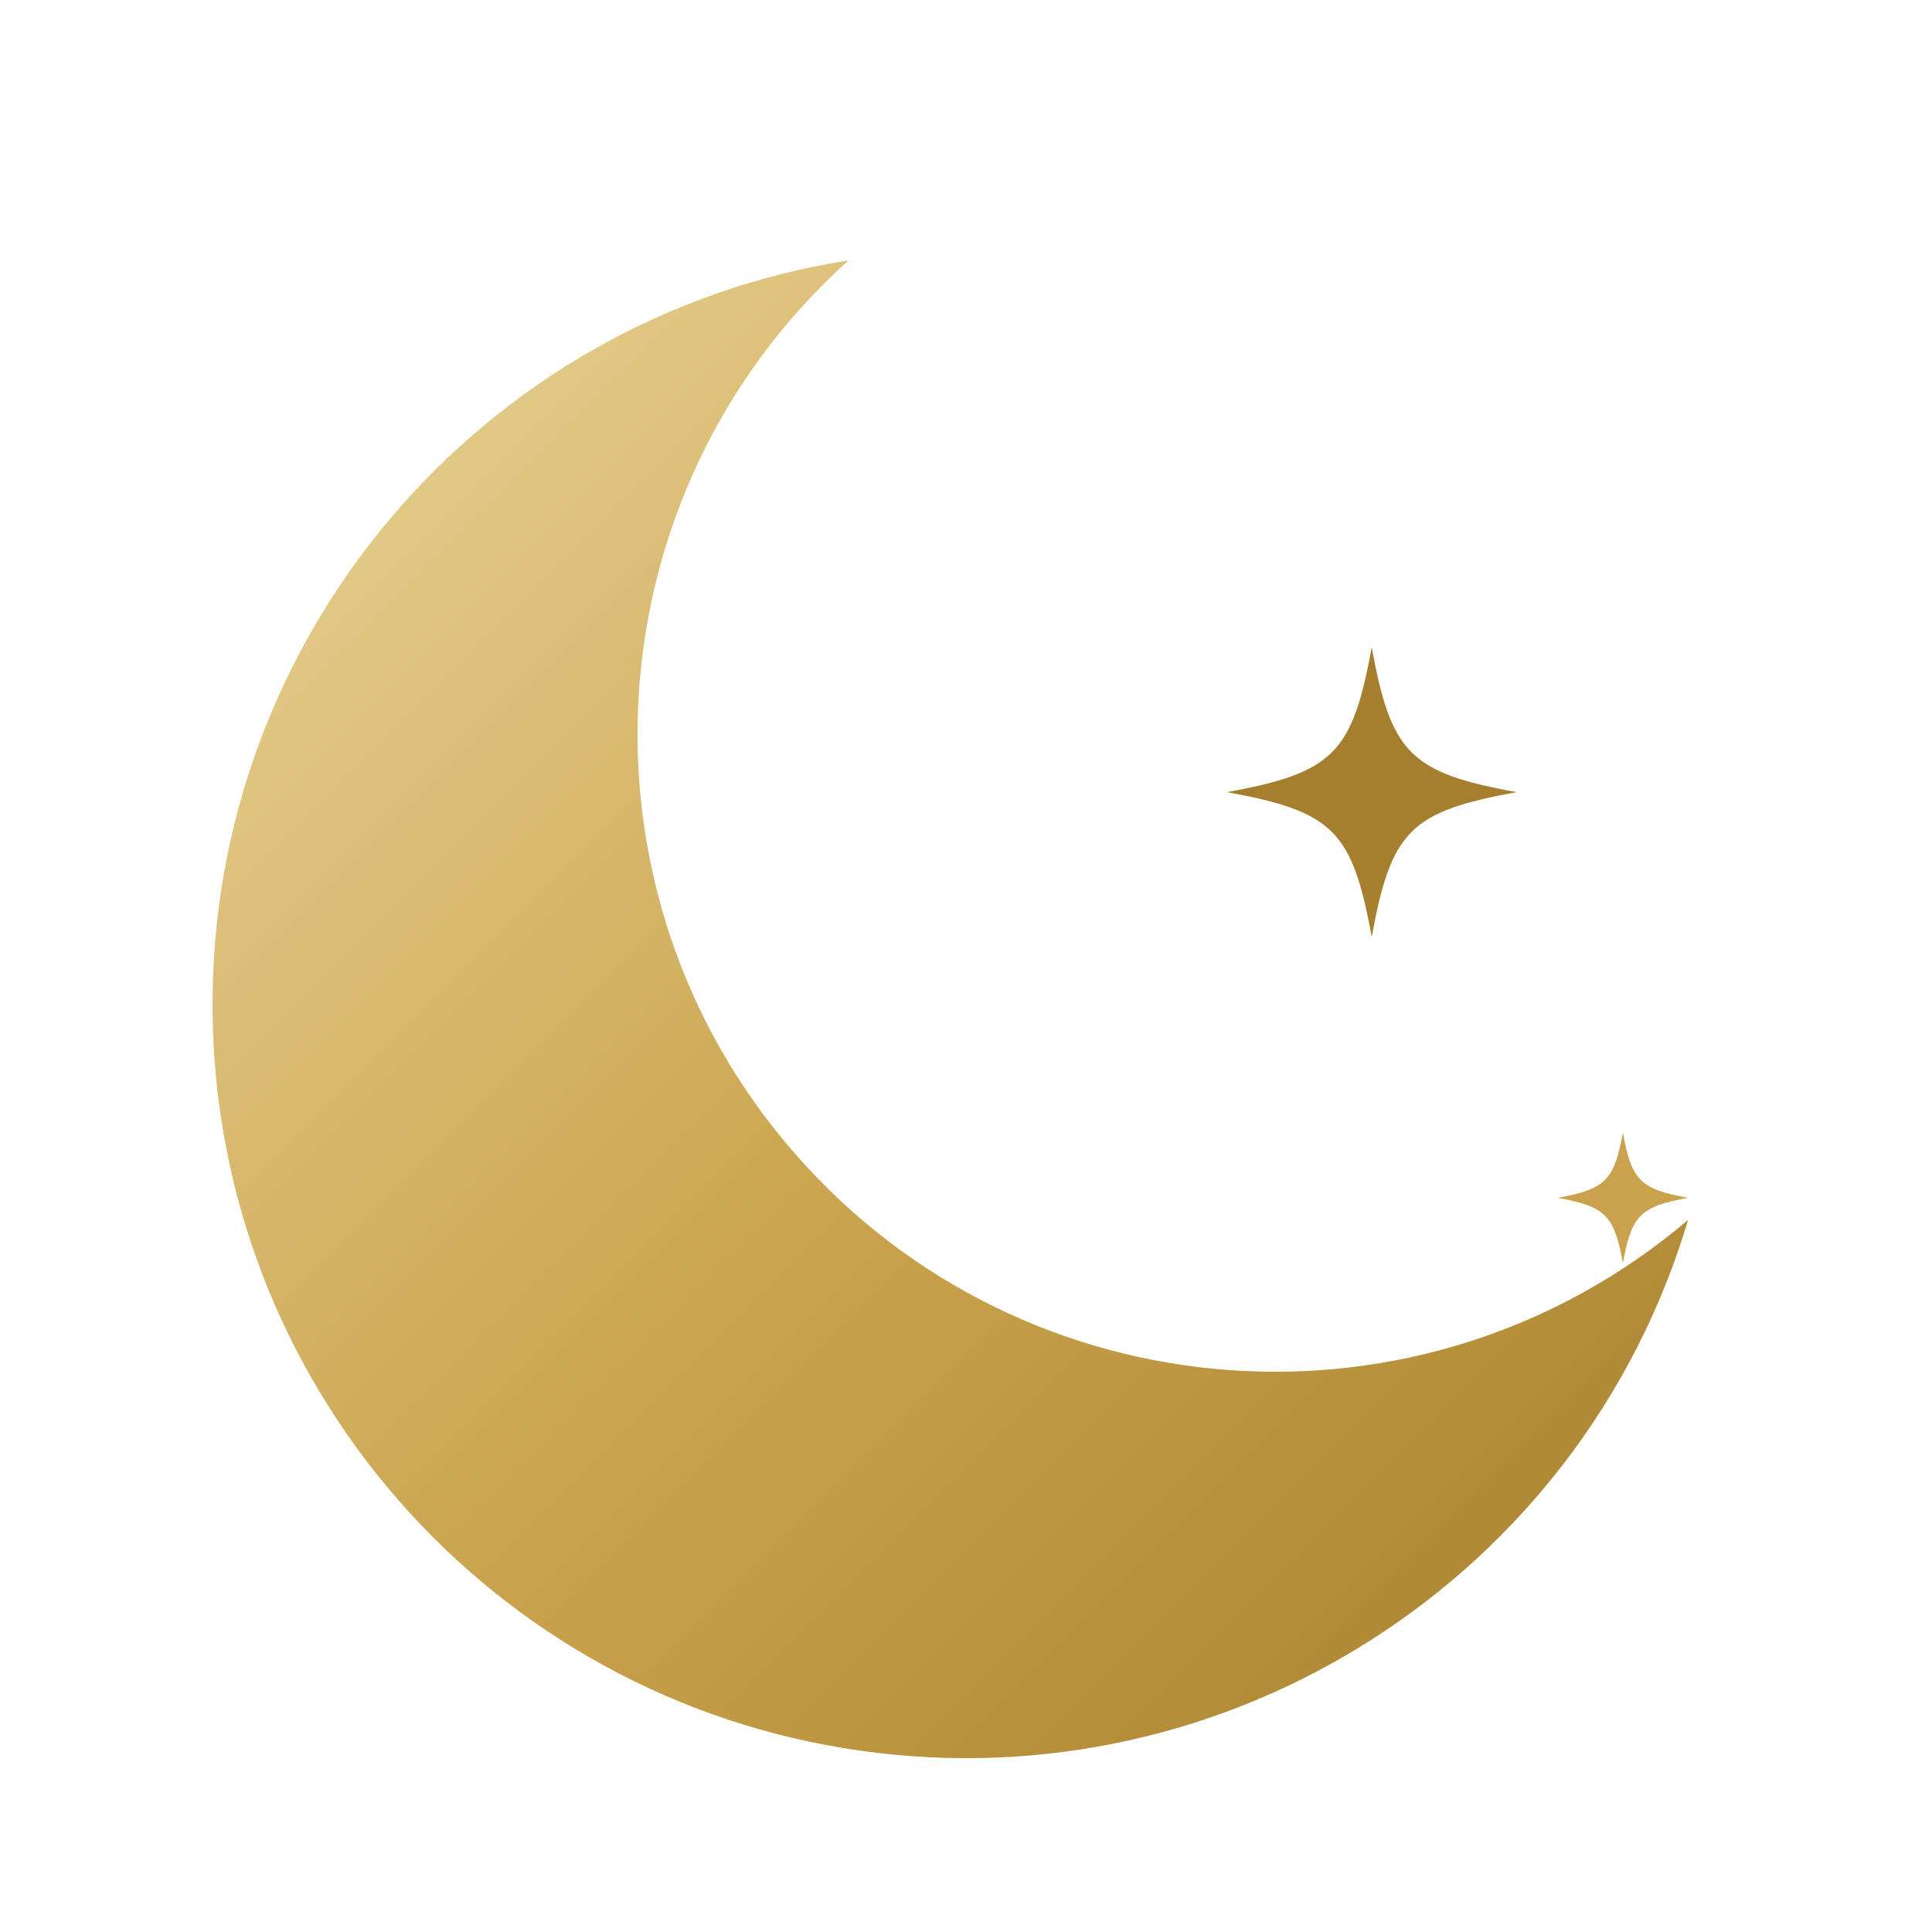
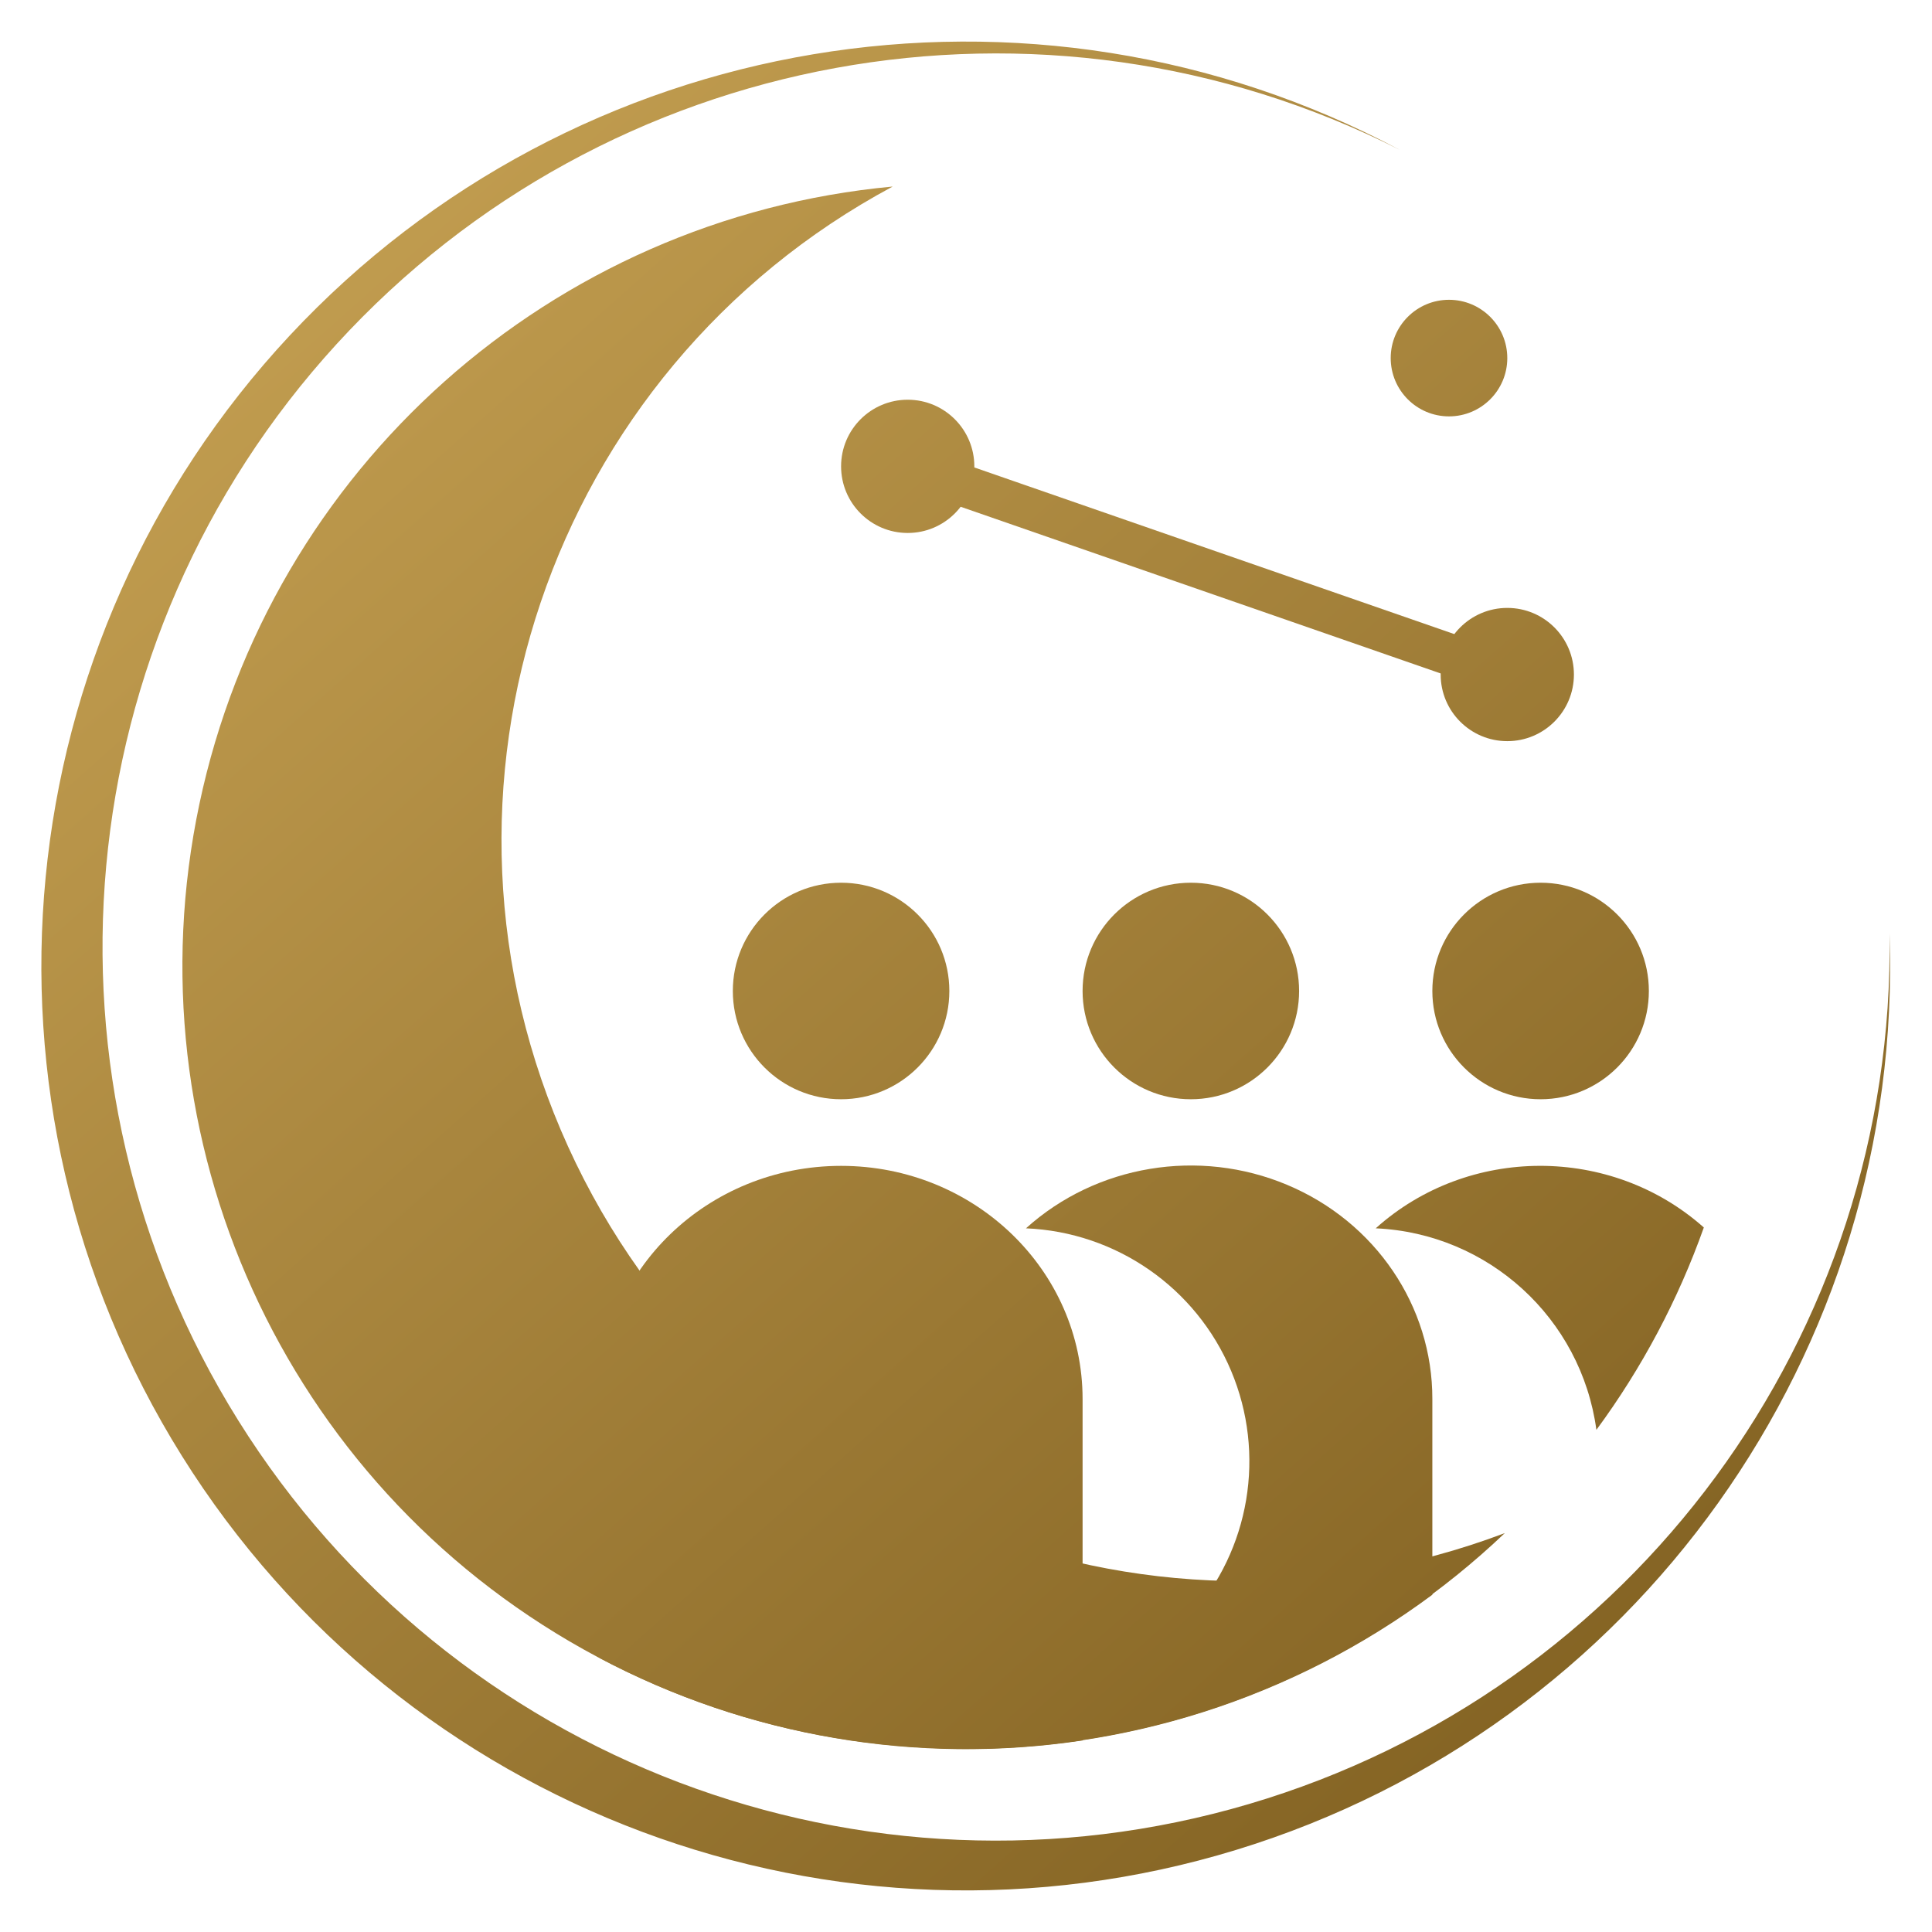
- <svg xmlns="http://www.w3.org/2000/svg" viewBox="0 0 200.00 200.00" width="200" height="200" role="img" aria-label="نشان ماهرو">
+ <svg xmlns="http://www.w3.org/2000/svg" viewBox="140 140 232 232" width="232" height="232" role="img" aria-label="نشان ماهرو">
  <defs>
-     <linearGradient id="mahru-gold" x1="0" y1="0" x2="1" y2="1">
-       <stop offset="0" stop-color="#EBD69B" />
-       <stop offset="0.55" stop-color="#C9A24B" />
-       <stop offset="1" stop-color="#A67F2E" />
+     <linearGradient id="mahru-gold" gradientUnits="userSpaceOnUse" x1="160" y1="145" x2="360" y2="370">
+       <stop offset="0" stop-color="#C9A455" />
+       <stop offset="1" stop-color="#7A5A1C" />
    </linearGradient>
  </defs>
-   <path d="M87.835 26.954 A78.000 78.000 0 1 0 174.749 126.284 A66.000 66.000 0 0 1 87.835 26.954 Z" fill="url(#mahru-gold)" />
-   <path d="M142.000 67.000 C144.000 78.000 146.000 80.000 157.000 82.000 C146.000 84.000 144.000 86.000 142.000 97.000 C140.000 86.000 138.000 84.000 127.000 82.000 C138.000 80.000 140.000 78.000 142.000 67.000 Z" fill="#A67F2E" />
-   <path d="M168.000 117.250 C168.900 122.200 169.800 123.100 174.750 124.000 C169.800 124.900 168.900 125.800 168.000 130.750 C167.100 125.800 166.200 124.900 161.250 124.000 C166.200 123.100 167.100 122.200 168.000 117.250 Z" fill="#C9A24B" />
+   <g id="crescent" fill="url(#mahru-gold)">
+     <path id="crescent-outer" d="M308.1 158A111 111 0 1 0 366.9 252.1A107.3 107.3 0 1 1 308.1 158Z" />
+     <path id="crescent-inner" d="M247.2 162.4A94 94 0 1 0 320.7 324.1A89 89 0 0 1 247.2 162.4Z" />
+   </g>
+   <g id="figures" fill="url(#mahru-gold)">
+     <g id="heads">
+       <circle cx="241" cy="259" r="13" />
+       <circle cx="283" cy="259" r="13" />
+       <circle cx="325" cy="259" r="13" />
+     </g>
+     <g id="shoulders">
+       <path d="M212 308A29 28 0 0 1 270 308V349A94 94 0 0 1 212 339.1Z" />
+       <path d="M263.2 287.5A29 28 0 0 1 312 308V331.5A94 94 0 0 1 254 350V342.3A28 28 0 1 0 263.2 287.5Z" />
+       <path d="M305.2 287.5A29 28 0 0 1 344.6 287.4A94 94 0 0 1 331.7 311.7A28 28 0 0 0 305.2 287.5Z" />
+     </g>
+   </g>
+   <g id="constellation">
+     <line id="constellation-link" x1="249" y1="196" x2="321" y2="221" stroke="url(#mahru-gold)" stroke-width="5" stroke-linecap="round" />
+     <g id="stars" fill="url(#mahru-gold)">
+       <circle cx="249" cy="196" r="8" />
+       <circle cx="321" cy="221" r="8" />
+       <circle cx="314" cy="183" r="7" />
+     </g>
+   </g>
</svg>
